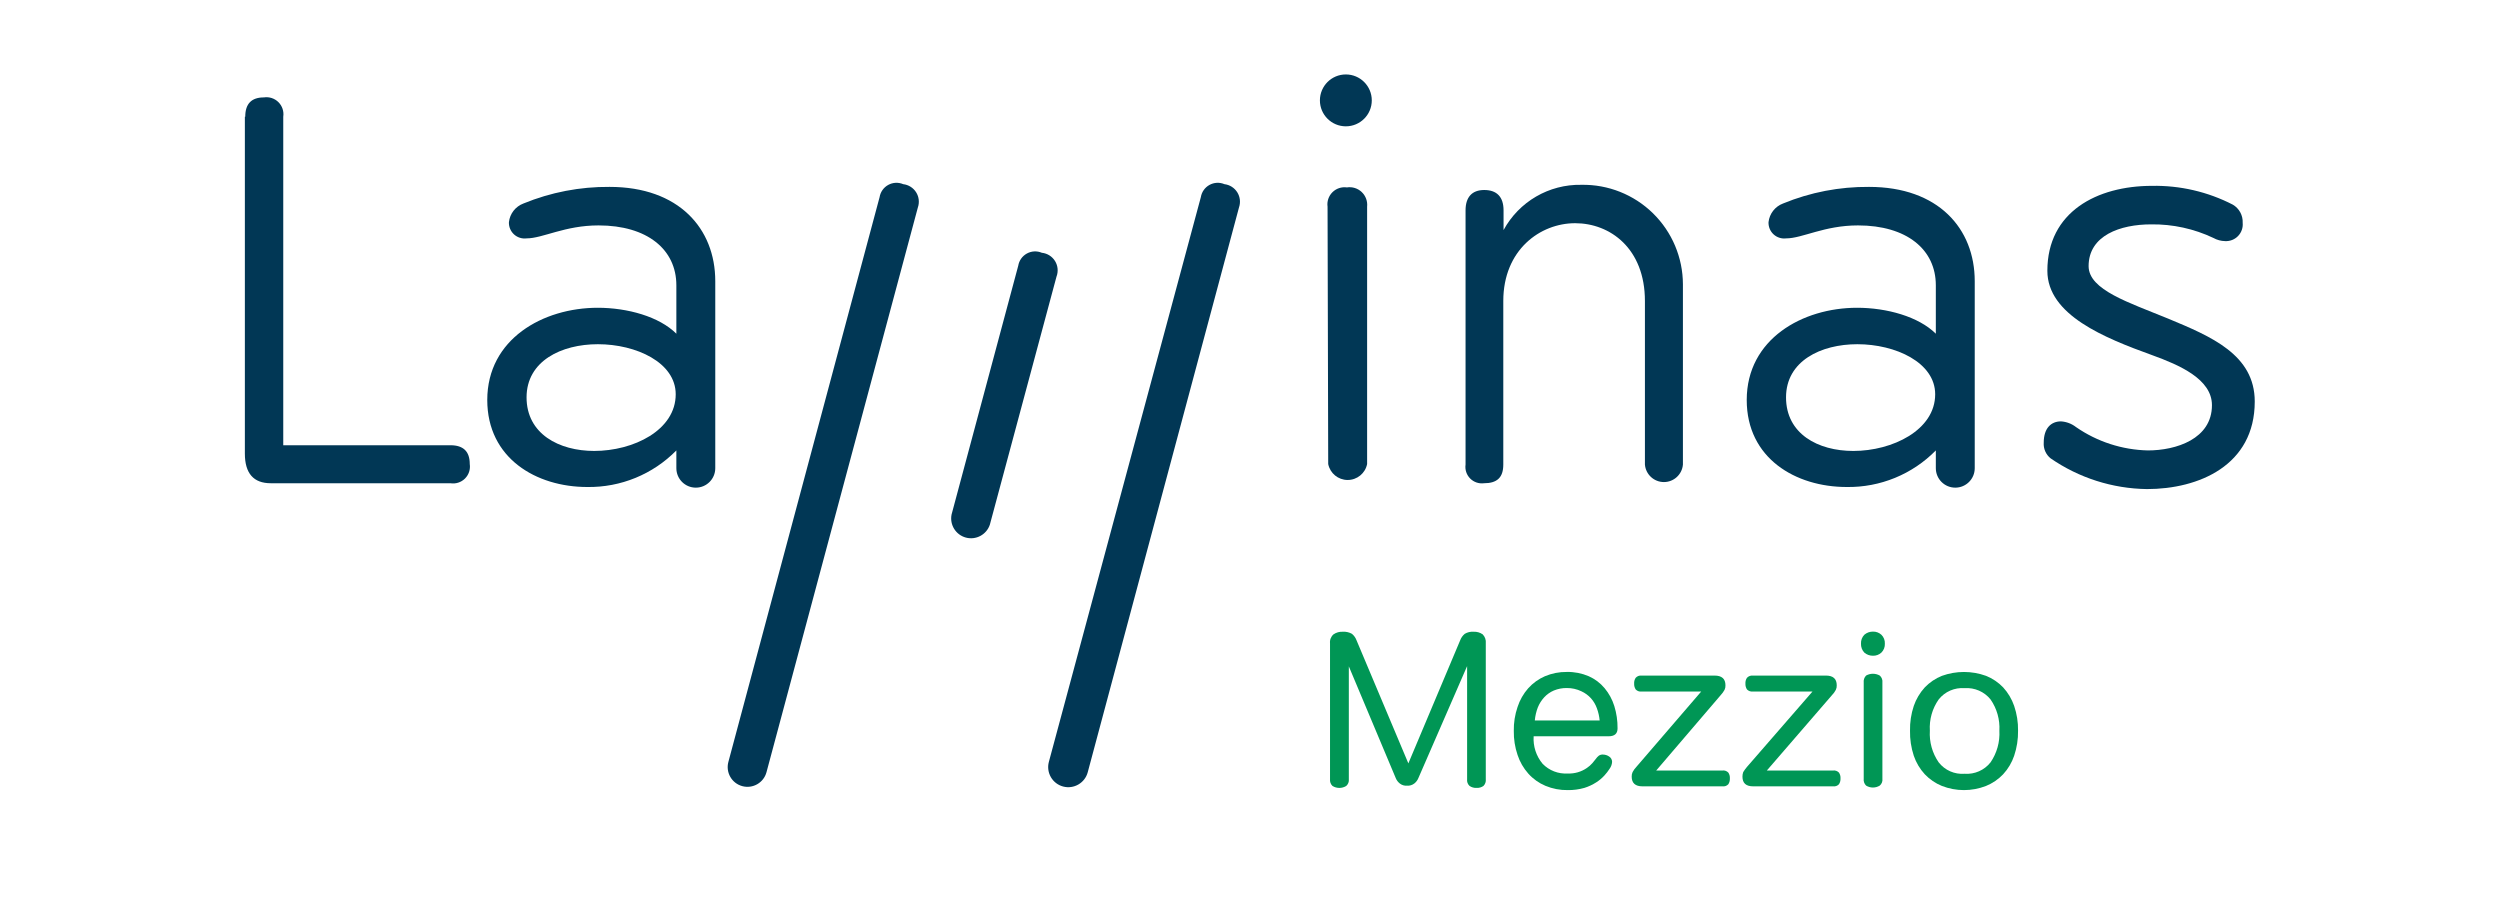
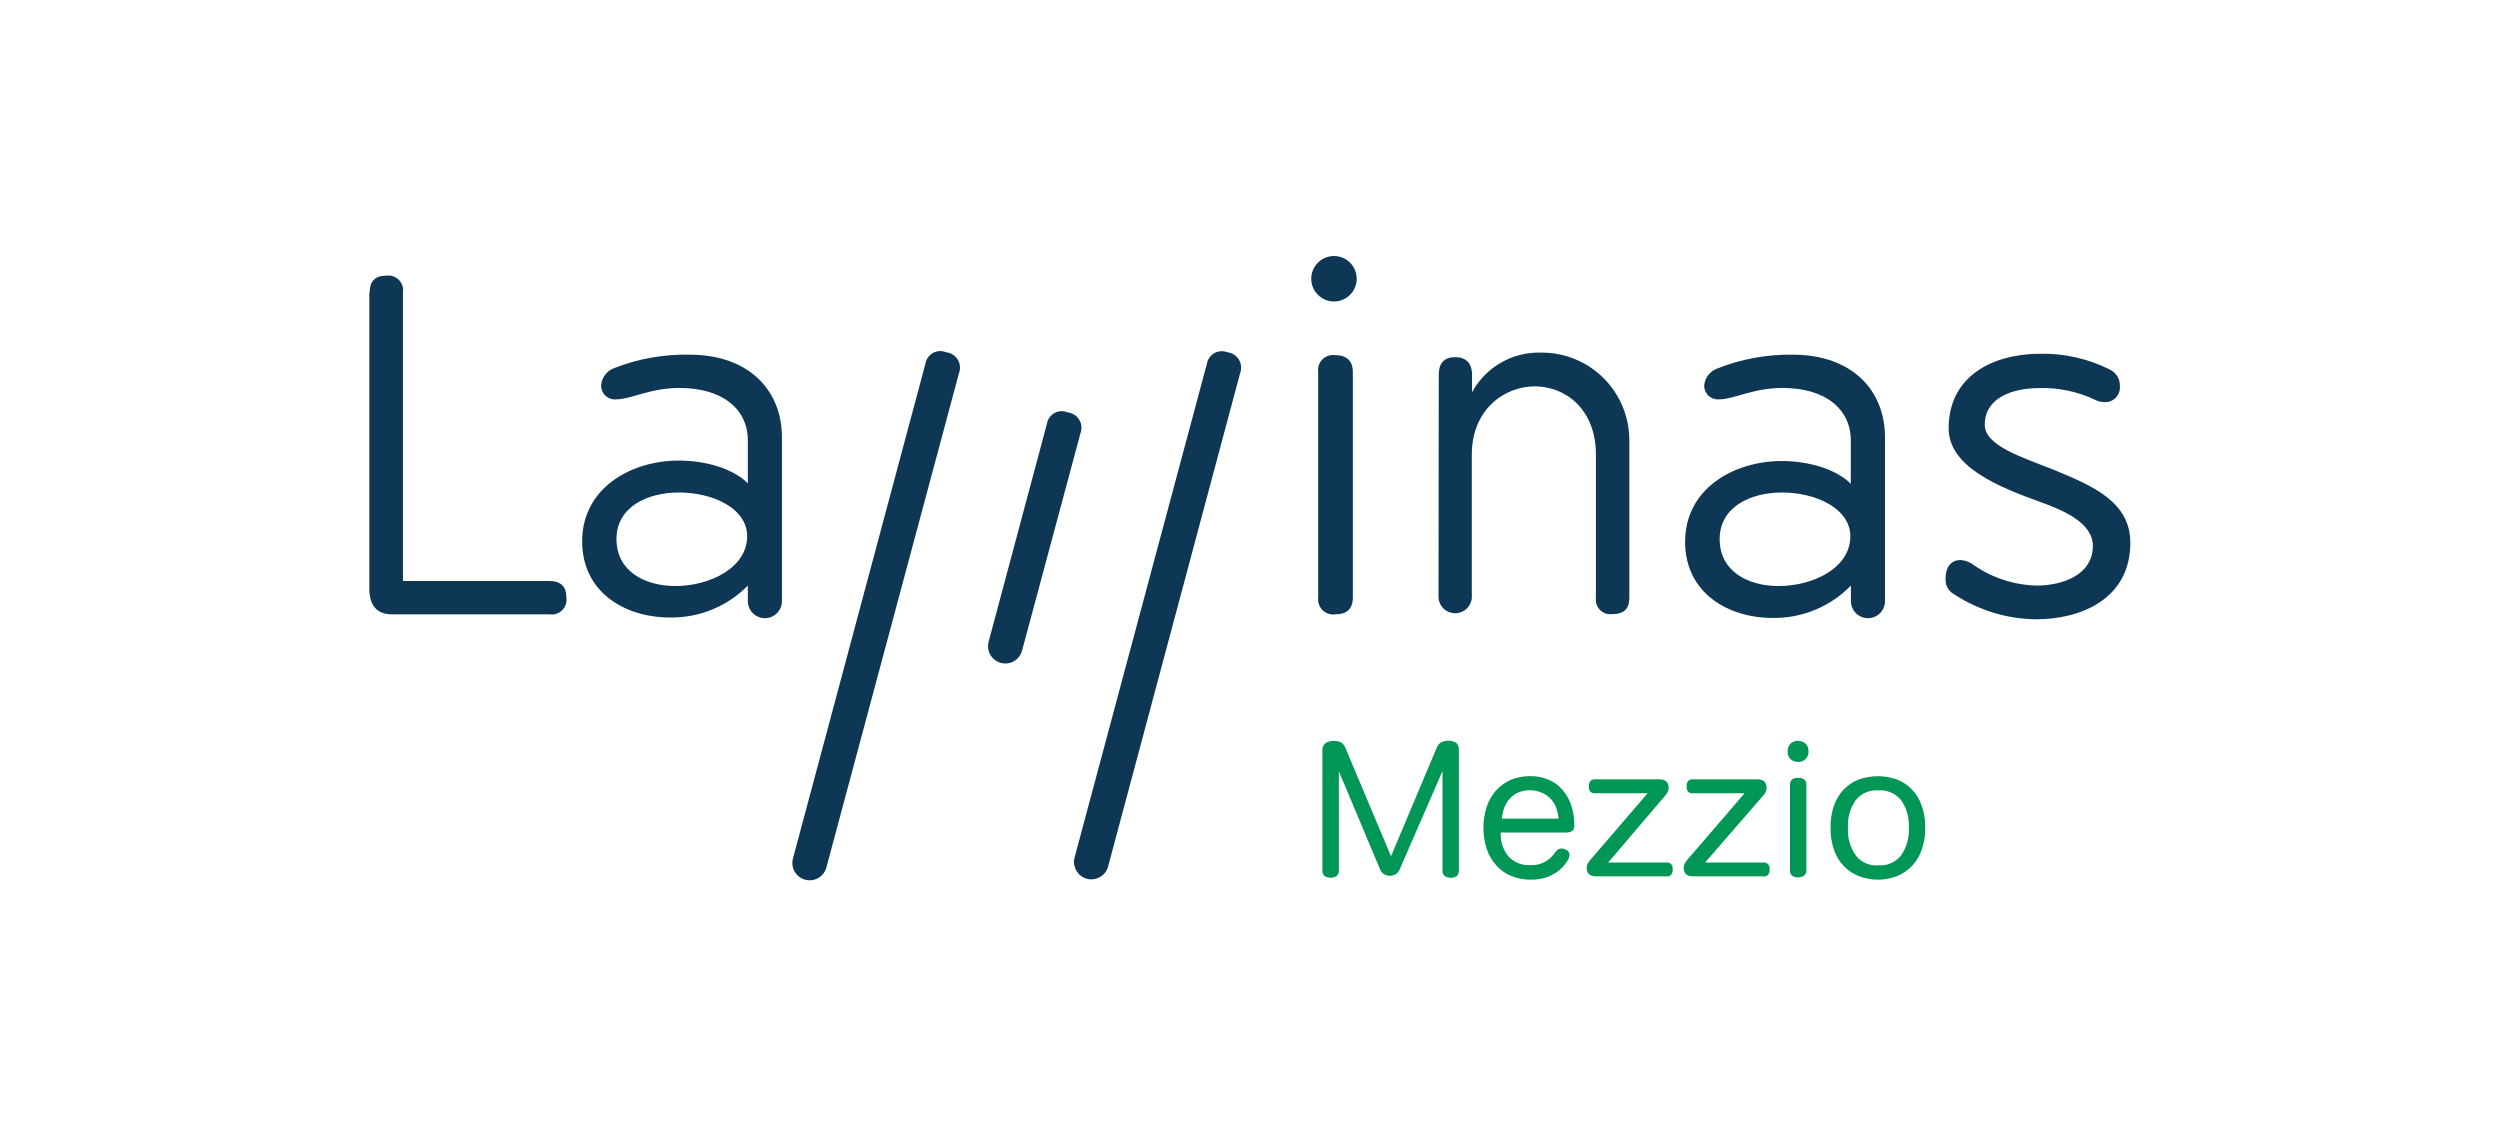
- <svg xmlns="http://www.w3.org/2000/svg" id="Layer_1" data-name="Layer 1" viewBox="0 0 192.76 70.87">
-   <path d="M67.82,15.2a1.32,1.32,0,0,1,1.82-1A1.36,1.36,0,0,1,70.77,16L59.1,59.54a1.52,1.52,0,0,1-2.94-.79Z" fill="#013755" />
-   <path d="M92.59,15.2a1.32,1.32,0,0,1,1.82-1A1.36,1.36,0,0,1,95.53,16L83.87,59.54a1.53,1.53,0,0,1-3-.79Z" fill="#013755" />
-   <path d="M18.91,9c0-1,.48-1.49,1.44-1.49A1.31,1.31,0,0,1,21.84,9V34.33H34.73c1,0,1.49.48,1.49,1.45a1.3,1.3,0,0,1-1.49,1.48H20.88c-1.33,0-2-.76-2-2.29V9Z" fill="#013755" />
-   <path d="M47,14.41c5.34,0,8.15,3.21,8.15,7.27V36.1a1.49,1.49,0,0,1-3,0c0-.76,0-1,0-1.37a9.43,9.43,0,0,1-6.87,2.82c-3.93,0-7.71-2.21-7.71-6.71,0-4.7,4.3-7.11,8.52-7.11,2.29,0,4.74.68,6.06,2V22c0-2.77-2.25-4.62-6-4.62-2.61,0-4.3,1-5.55,1a1.21,1.21,0,0,1-1.36-1.25,1.74,1.74,0,0,1,1.12-1.44A17.1,17.1,0,0,1,47,14.41Zm-1.2,20.36c3.05,0,6.3-1.6,6.3-4.37,0-2.45-3.05-3.86-6-3.86-2.81,0-5.5,1.29-5.5,4.1S43.09,34.77,45.83,34.77Z" fill="#013755" />
-   <path d="M103.77,5.74a2,2,0,1,1-2,2A2,2,0,0,1,103.77,5.74Zm-1.41,10.2a1.32,1.32,0,0,1,1.49-1.49,1.36,1.36,0,0,1,1.56,1.49V35.78a1.53,1.53,0,0,1-3,0Z" fill="#013755" />
-   <path d="M113,16.22c0-1,.48-1.57,1.44-1.57s1.49.52,1.49,1.57v1.52a6.68,6.68,0,0,1,6-3.49,7.69,7.69,0,0,1,7.83,7.67v13.9a1.47,1.47,0,0,1-2.93,0V23.21c0-4.06-2.69-6-5.38-6s-5.54,2.05-5.54,6V35.82c0,1-.48,1.44-1.49,1.44A1.27,1.27,0,0,1,113,35.82Z" fill="#013755" />
-   <path d="M144.11,14.41c5.34,0,8.15,3.21,8.15,7.27V36.1a1.49,1.49,0,0,1-3,0c0-.76,0-1,0-1.37a9.43,9.43,0,0,1-6.87,2.82c-3.94,0-7.71-2.21-7.71-6.71,0-4.7,4.3-7.11,8.51-7.11,2.29,0,4.74.68,6.07,2V22c0-2.77-2.25-4.62-6-4.62-2.61,0-4.29,1-5.54,1a1.21,1.21,0,0,1-1.36-1.25,1.74,1.74,0,0,1,1.12-1.44A17.06,17.06,0,0,1,144.11,14.41ZM142.9,34.77c3,0,6.31-1.6,6.31-4.37,0-2.45-3.06-3.86-6-3.86-2.81,0-5.5,1.29-5.5,4.1S140.17,34.77,142.9,34.77Z" fill="#013755" />
-   <path d="M165.61,34.73c2.17,0,4.94-.88,4.94-3.49,0-2-2.49-3.09-4.62-3.86-3.65-1.32-8.07-3.09-8.07-6.5,0-4.54,3.82-6.55,8.07-6.55a13.08,13.08,0,0,1,6.23,1.45,1.54,1.54,0,0,1,.76,1.4,1.29,1.29,0,0,1-1.36,1.41,1.89,1.89,0,0,1-.89-.24,10.86,10.86,0,0,0-4.81-1.05c-2.37,0-4.82.85-4.82,3.22,0,1.84,3.13,2.81,6.14,4.05,3.29,1.37,6.67,2.77,6.67,6.39,0,4.94-4.34,6.75-8.31,6.75a13.39,13.39,0,0,1-7.43-2.37,1.42,1.42,0,0,1-.53-1.21c0-1.12.57-1.64,1.33-1.64a2.1,2.1,0,0,1,1.16.44A10.14,10.14,0,0,0,165.61,34.73Z" fill="#013755" />
-   <path d="M78.51,20.49a1.32,1.32,0,0,1,1.82-1,1.36,1.36,0,0,1,1.13,1.84L76.32,40.46a1.53,1.53,0,0,1-2.95-.79Z" fill="#013755" />
-   <path d="M104,51.38v8.7a.6.6,0,0,1-.2.52,1,1,0,0,1-1.06,0,.63.63,0,0,1-.19-.52V49.6a.8.8,0,0,1,.27-.69,1.16,1.16,0,0,1,.72-.2,1.27,1.27,0,0,1,.7.16,1.17,1.17,0,0,1,.35.49l4,9.5,4-9.5a1.17,1.17,0,0,1,.35-.49,1.16,1.16,0,0,1,.67-.16,1.13,1.13,0,0,1,.71.2.85.85,0,0,1,.24.69V60.08a.63.63,0,0,1-.18.52.84.84,0,0,1-.53.15.87.87,0,0,1-.54-.15.6.6,0,0,1-.19-.52V51.36L109.36,60a1,1,0,0,1-.31.41.82.82,0,0,1-.56.17.8.8,0,0,1-.56-.17,1,1,0,0,1-.31-.41Z" fill="#009655" />
-   <path d="M124.72,56.16c0,.41-.23.61-.69.61h-5.78a3,3,0,0,0,.69,2.12,2.48,2.48,0,0,0,1.94.75,2.41,2.41,0,0,0,1.48-.43,2.22,2.22,0,0,0,.42-.37l.26-.32a1.15,1.15,0,0,1,.23-.25.5.5,0,0,1,.33-.09.84.84,0,0,1,.47.15.49.49,0,0,1,.23.41,1,1,0,0,1-.19.53,3.84,3.84,0,0,1-.4.52,3.14,3.14,0,0,1-.63.53,3.75,3.75,0,0,1-.92.43,4.46,4.46,0,0,1-1.28.17,4.32,4.32,0,0,1-1.72-.33,3.7,3.7,0,0,1-1.32-.94,4.09,4.09,0,0,1-.83-1.44,5.48,5.48,0,0,1-.29-1.85,5.4,5.4,0,0,1,.29-1.85,4.07,4.07,0,0,1,.82-1.44,3.74,3.74,0,0,1,1.29-.93,4.21,4.21,0,0,1,1.69-.33,4.08,4.08,0,0,1,1.69.33,3.37,3.37,0,0,1,1.22.92,4,4,0,0,1,.75,1.38A5.63,5.63,0,0,1,124.72,56.16Zm-3.91-3.11a2.53,2.53,0,0,0-1,.19,2.17,2.17,0,0,0-.75.53,2.58,2.58,0,0,0-.49.78,3.77,3.77,0,0,0-.23,1h5a3.69,3.69,0,0,0-.21-.93,2.33,2.33,0,0,0-.46-.78,2.29,2.29,0,0,0-.74-.54A2.54,2.54,0,0,0,120.81,53.05Z" fill="#009655" />
-   <path d="M127.7,59.41h5.1a.53.53,0,0,1,.46.16.71.71,0,0,1,.12.45.75.75,0,0,1-.12.45.53.53,0,0,1-.46.16h-6.16c-.55,0-.83-.25-.83-.75a.78.78,0,0,1,.07-.35,1.87,1.87,0,0,1,.29-.4l5-5.81h-4.59a.53.53,0,0,1-.46-.16.75.75,0,0,1-.12-.45.71.71,0,0,1,.12-.45.53.53,0,0,1,.46-.17h5.62q.84,0,.84.75a.73.73,0,0,1-.07.35,2,2,0,0,1-.29.4Z" fill="#009655" />
-   <path d="M136.23,59.41h5.1a.53.53,0,0,1,.46.16.71.71,0,0,1,.12.45.75.75,0,0,1-.12.45.53.53,0,0,1-.46.16h-6.15c-.56,0-.83-.25-.83-.75a1,1,0,0,1,.06-.35,3,3,0,0,1,.29-.4l5.05-5.81h-4.59a.55.55,0,0,1-.46-.16.75.75,0,0,1-.12-.45.71.71,0,0,1,.12-.45.55.55,0,0,1,.46-.17h5.63c.55,0,.83.25.83.75a.73.73,0,0,1-.07.35,1.65,1.65,0,0,1-.29.4Z" fill="#009655" />
-   <path d="M143.49,49.63a.92.92,0,0,1,.26-.69,1,1,0,0,1,.66-.24.92.92,0,0,1,.65.24.89.89,0,0,1,.27.69.9.9,0,0,1-.27.69.92.92,0,0,1-.65.24,1,1,0,0,1-.66-.24A.94.94,0,0,1,143.49,49.63Zm.21,3a.67.67,0,0,1,.18-.54,1.07,1.07,0,0,1,1.06,0,.62.62,0,0,1,.2.54v7.41a.59.59,0,0,1-.2.53,1,1,0,0,1-1.06,0,.64.64,0,0,1-.18-.53Z" fill="#009655" />
-   <path d="M147.27,56.34a5.68,5.68,0,0,1,.29-1.91,4.09,4.09,0,0,1,.85-1.43,3.76,3.76,0,0,1,1.32-.89,5,5,0,0,1,3.4,0,3.76,3.76,0,0,1,1.32.89,4.09,4.09,0,0,1,.85,1.43,5.67,5.67,0,0,1,.3,1.91,5.79,5.79,0,0,1-.3,1.93,4,4,0,0,1-.85,1.43,3.78,3.78,0,0,1-1.32.9,4.68,4.68,0,0,1-3.4,0,3.78,3.78,0,0,1-1.32-.9,4,4,0,0,1-.85-1.43A5.8,5.8,0,0,1,147.27,56.34Zm1.53,0a3.87,3.87,0,0,0,.68,2.44,2.3,2.3,0,0,0,2,.88,2.33,2.33,0,0,0,2-.88,3.93,3.93,0,0,0,.68-2.44,3.84,3.84,0,0,0-.68-2.41,2.35,2.35,0,0,0-2-.87,2.32,2.32,0,0,0-2,.87A3.78,3.78,0,0,0,148.8,56.34Z" fill="#009655" />
+ <svg xmlns="http://www.w3.org/2000/svg" viewBox="0 0 220 100">
+   <defs>
+     <style>.aac4fcf8-3ad4-4745-bcda-d8b206173e69{fill:#0d3755;}.bd210623-e1f1-42f3-85cc-b05cfa904402{fill:#009655;}</style>
+   </defs>
+   <g id="b5cd823a-f389-4e1f-b1b2-c1a227253953" data-name="Ebene 2">
+     <path class="aac4fcf8-3ad4-4745-bcda-d8b206173e69" d="M81.44,32A1.32,1.32,0,0,1,83.26,31a1.36,1.36,0,0,1,1.13,1.84L72.72,76.34a1.52,1.52,0,0,1-2.94-.79Z" />
+     <path class="aac4fcf8-3ad4-4745-bcda-d8b206173e69" d="M106.21,32A1.32,1.32,0,0,1,108,31a1.36,1.36,0,0,1,1.13,1.84L97.49,76.34a1.53,1.53,0,0,1-2.95-.79Z" />
+     <path class="aac4fcf8-3ad4-4745-bcda-d8b206173e69" d="M32.53,25.75c0-1,.48-1.49,1.45-1.49a1.3,1.3,0,0,1,1.48,1.49V51.13H48.35c1,0,1.49.48,1.49,1.44a1.3,1.3,0,0,1-1.49,1.49H34.5c-1.33,0-2-.76-2-2.29v-26Z" />
+     <path class="aac4fcf8-3ad4-4745-bcda-d8b206173e69" d="M60.65,31.21c5.34,0,8.16,3.21,8.16,7.27V52.9a1.49,1.49,0,0,1-3,0c0-.77,0-1,0-1.37a9.39,9.39,0,0,1-6.86,2.81c-3.94,0-7.72-2.21-7.72-6.7,0-4.7,4.3-7.11,8.52-7.11,2.29,0,4.74.68,6.06,2V38.76c0-2.77-2.25-4.62-6-4.62-2.61,0-4.3,1-5.54,1a1.21,1.21,0,0,1-1.37-1.25A1.76,1.76,0,0,1,54,32.41,17.21,17.21,0,0,1,60.65,31.21Zm-1.2,20.36c3,0,6.3-1.6,6.3-4.38,0-2.45-3-3.85-6-3.85-2.81,0-5.5,1.28-5.5,4.1S56.72,51.57,59.45,51.57Z" />
+     <path class="aac4fcf8-3ad4-4745-bcda-d8b206173e69" d="M117.39,22.53a2,2,0,1,1-2,2A2,2,0,0,1,117.39,22.53ZM116,32.74a1.32,1.32,0,0,1,1.48-1.49c1,0,1.57.48,1.57,1.49V52.58c0,1-.52,1.48-1.53,1.48A1.33,1.33,0,0,1,116,52.58Z" />
+     <path class="aac4fcf8-3ad4-4745-bcda-d8b206173e69" d="M126.61,33c0-1.05.48-1.57,1.44-1.57s1.49.52,1.49,1.57v1.52a6.67,6.67,0,0,1,6-3.49,7.7,7.7,0,0,1,7.84,7.67v13.9c0,1-.49,1.44-1.49,1.44a1.28,1.28,0,0,1-1.45-1.44V40c0-4-2.69-6-5.38-6s-5.54,2.05-5.54,6V52.62a1.47,1.47,0,0,1-2.93,0Z" />
+     <path class="aac4fcf8-3ad4-4745-bcda-d8b206173e69" d="M157.73,31.21c5.34,0,8.15,3.21,8.15,7.27V52.9a1.49,1.49,0,0,1-3,0c0-.77,0-1,0-1.37A9.43,9.43,0,0,1,156,54.38c-3.94,0-7.71-2.21-7.71-6.7,0-4.7,4.3-7.11,8.52-7.11,2.28,0,4.73.68,6.06,2V38.76c0-2.77-2.25-4.62-6-4.62-2.61,0-4.29,1-5.54,1a1.21,1.21,0,0,1-1.36-1.25,1.76,1.76,0,0,1,1.12-1.45A17.3,17.3,0,0,1,157.73,31.21Zm-1.21,20.36c3.06,0,6.31-1.6,6.31-4.38,0-2.45-3.05-3.85-6-3.85-2.81,0-5.5,1.28-5.5,4.1S153.79,51.57,156.52,51.57Z" />
+     <path class="aac4fcf8-3ad4-4745-bcda-d8b206173e69" d="M179.23,51.53c2.17,0,4.94-.88,4.94-3.49,0-2-2.49-3.1-4.61-3.86-3.66-1.32-8.08-3.09-8.08-6.5,0-4.54,3.82-6.55,8.08-6.55a13.06,13.06,0,0,1,6.22,1.45,1.55,1.55,0,0,1,.77,1.4,1.3,1.3,0,0,1-1.37,1.41,1.82,1.82,0,0,1-.88-.24,10.8,10.8,0,0,0-4.82-1c-2.37,0-4.82.85-4.82,3.22,0,1.84,3.13,2.81,6.14,4,3.3,1.37,6.67,2.77,6.67,6.39,0,4.94-4.34,6.74-8.31,6.74a13.44,13.44,0,0,1-7.43-2.36,1.45,1.45,0,0,1-.52-1.21c0-1.12.56-1.65,1.32-1.65a2.18,2.18,0,0,1,1.17.45A10.11,10.11,0,0,0,179.23,51.53Z" />
+     <path class="aac4fcf8-3ad4-4745-bcda-d8b206173e69" d="M92.13,37.29a1.32,1.32,0,0,1,1.82-1,1.36,1.36,0,0,1,1.13,1.84L89.94,57.26A1.52,1.52,0,0,1,87,56.47Z" />
+     <g id="bf705a74-8f40-4de6-91ac-6d5419469c9c" data-name="mezzio">
+       <path class="bd210623-e1f1-42f3-85cc-b05cfa904402" d="M117.82,67.87v8.7a.6.6,0,0,1-.2.52,1,1,0,0,1-1.06,0,.62.62,0,0,1-.19-.52V66.09a.79.79,0,0,1,.27-.69,1.21,1.21,0,0,1,.72-.2,1.31,1.31,0,0,1,.7.16,1.14,1.14,0,0,1,.35.49l4,9.5,4-9.5a1.14,1.14,0,0,1,.35-.49,1.42,1.42,0,0,1,1.38,0,.86.86,0,0,1,.24.69V76.57a.62.62,0,0,1-.18.52.84.84,0,0,1-.53.15.87.87,0,0,1-.54-.15.57.57,0,0,1-.19-.52V67.85l-3.76,8.64a1,1,0,0,1-.31.41,1,1,0,0,1-1.12,0,.9.9,0,0,1-.31-.41Z" />
+       <path class="bd210623-e1f1-42f3-85cc-b05cfa904402" d="M138.54,72.65c0,.41-.23.61-.69.61h-5.78a3,3,0,0,0,.69,2.12,2.43,2.43,0,0,0,1.94.75,2.36,2.36,0,0,0,1.48-.43,2.1,2.1,0,0,0,.42-.37l.26-.32a1.09,1.09,0,0,1,.23-.25.55.55,0,0,1,.33-.09.87.87,0,0,1,.47.15.5.5,0,0,1,.23.41,1,1,0,0,1-.19.53,3.42,3.42,0,0,1-.4.52,3.17,3.17,0,0,1-.63.53,3.67,3.67,0,0,1-.92.43,4.29,4.29,0,0,1-1.28.17,4.22,4.22,0,0,1-1.72-.33,3.55,3.55,0,0,1-1.32-.94,4.08,4.08,0,0,1-.83-1.44,6,6,0,0,1,0-3.7,4.05,4.05,0,0,1,.82-1.44,3.84,3.84,0,0,1,1.29-.93,4.43,4.43,0,0,1,1.69-.33,4.08,4.08,0,0,1,1.69.33,3.46,3.46,0,0,1,1.22.92,4.13,4.13,0,0,1,.75,1.38A5.6,5.6,0,0,1,138.54,72.65Zm-3.91-3.11a2.65,2.65,0,0,0-1,.19,2.09,2.09,0,0,0-.75.53,2.56,2.56,0,0,0-.49.78,3.82,3.82,0,0,0-.23,1h5a3.79,3.79,0,0,0-.21-.93,2.25,2.25,0,0,0-1.2-1.32A2.69,2.69,0,0,0,134.63,69.54Z" />
+       <path class="bd210623-e1f1-42f3-85cc-b05cfa904402" d="M141.52,75.9h5.1a.56.56,0,0,1,.46.16.73.73,0,0,1,.12.45.71.71,0,0,1-.12.45.5.5,0,0,1-.46.16h-6.16c-.55,0-.83-.25-.83-.75a.71.71,0,0,1,.07-.35,2.27,2.27,0,0,1,.29-.4l5-5.81H140.4a.5.5,0,0,1-.46-.16.71.71,0,0,1-.12-.45.73.73,0,0,1,.12-.45.54.54,0,0,1,.46-.17H146q.84,0,.84.75a.84.84,0,0,1-.07.35,2,2,0,0,1-.29.4Z" />
+       <path class="bd210623-e1f1-42f3-85cc-b05cfa904402" d="M150.05,75.9h5.1a.56.56,0,0,1,.46.16.73.73,0,0,1,.12.45.71.71,0,0,1-.12.45.5.5,0,0,1-.46.16H149c-.56,0-.83-.25-.83-.75a1.07,1.07,0,0,1,.06-.35,2.7,2.7,0,0,1,.29-.4l5-5.81H149a.53.53,0,0,1-.46-.16.71.71,0,0,1-.12-.45.73.73,0,0,1,.12-.45.57.57,0,0,1,.46-.17h5.63c.55,0,.83.25.83.75a.84.84,0,0,1-.07.35,1.47,1.47,0,0,1-.29.4Z" />
+       <path class="bd210623-e1f1-42f3-85cc-b05cfa904402" d="M157.31,66.12a1,1,0,0,1,.26-.69,1,1,0,0,1,.66-.24,1,1,0,0,1,.65.24.89.89,0,0,1,.27.69.88.88,0,0,1-.92.93,1,1,0,0,1-.66-.24A.92.92,0,0,1,157.31,66.12Zm.21,3a.69.69,0,0,1,.18-.54,1.11,1.11,0,0,1,1.06,0,.62.62,0,0,1,.2.54v7.41a.59.59,0,0,1-.2.53,1,1,0,0,1-1.06,0,.61.61,0,0,1-.18-.53Z" />
+       <path class="bd210623-e1f1-42f3-85cc-b05cfa904402" d="M161.09,72.83a5.65,5.65,0,0,1,.29-1.91,4.09,4.09,0,0,1,.85-1.43,3.85,3.85,0,0,1,1.32-.89,5.09,5.09,0,0,1,3.4,0,3.85,3.85,0,0,1,1.32.89,4.09,4.09,0,0,1,.85,1.43,5.65,5.65,0,0,1,.3,1.91,5.73,5.73,0,0,1-.3,1.93,4,4,0,0,1-.85,1.43,3.74,3.74,0,0,1-1.32.9,4.64,4.64,0,0,1-3.4,0,3.74,3.74,0,0,1-1.32-.9,4,4,0,0,1-.85-1.43A5.72,5.72,0,0,1,161.09,72.83Zm1.53,0a3.9,3.9,0,0,0,.68,2.44,2.28,2.28,0,0,0,2,.88,2.32,2.32,0,0,0,2-.88,3.9,3.9,0,0,0,.68-2.44,3.85,3.85,0,0,0-.68-2.41,2.36,2.36,0,0,0-2-.87,2.33,2.33,0,0,0-2,.87A3.85,3.85,0,0,0,162.62,72.83Z" />
+     </g>
+   </g>
</svg>
